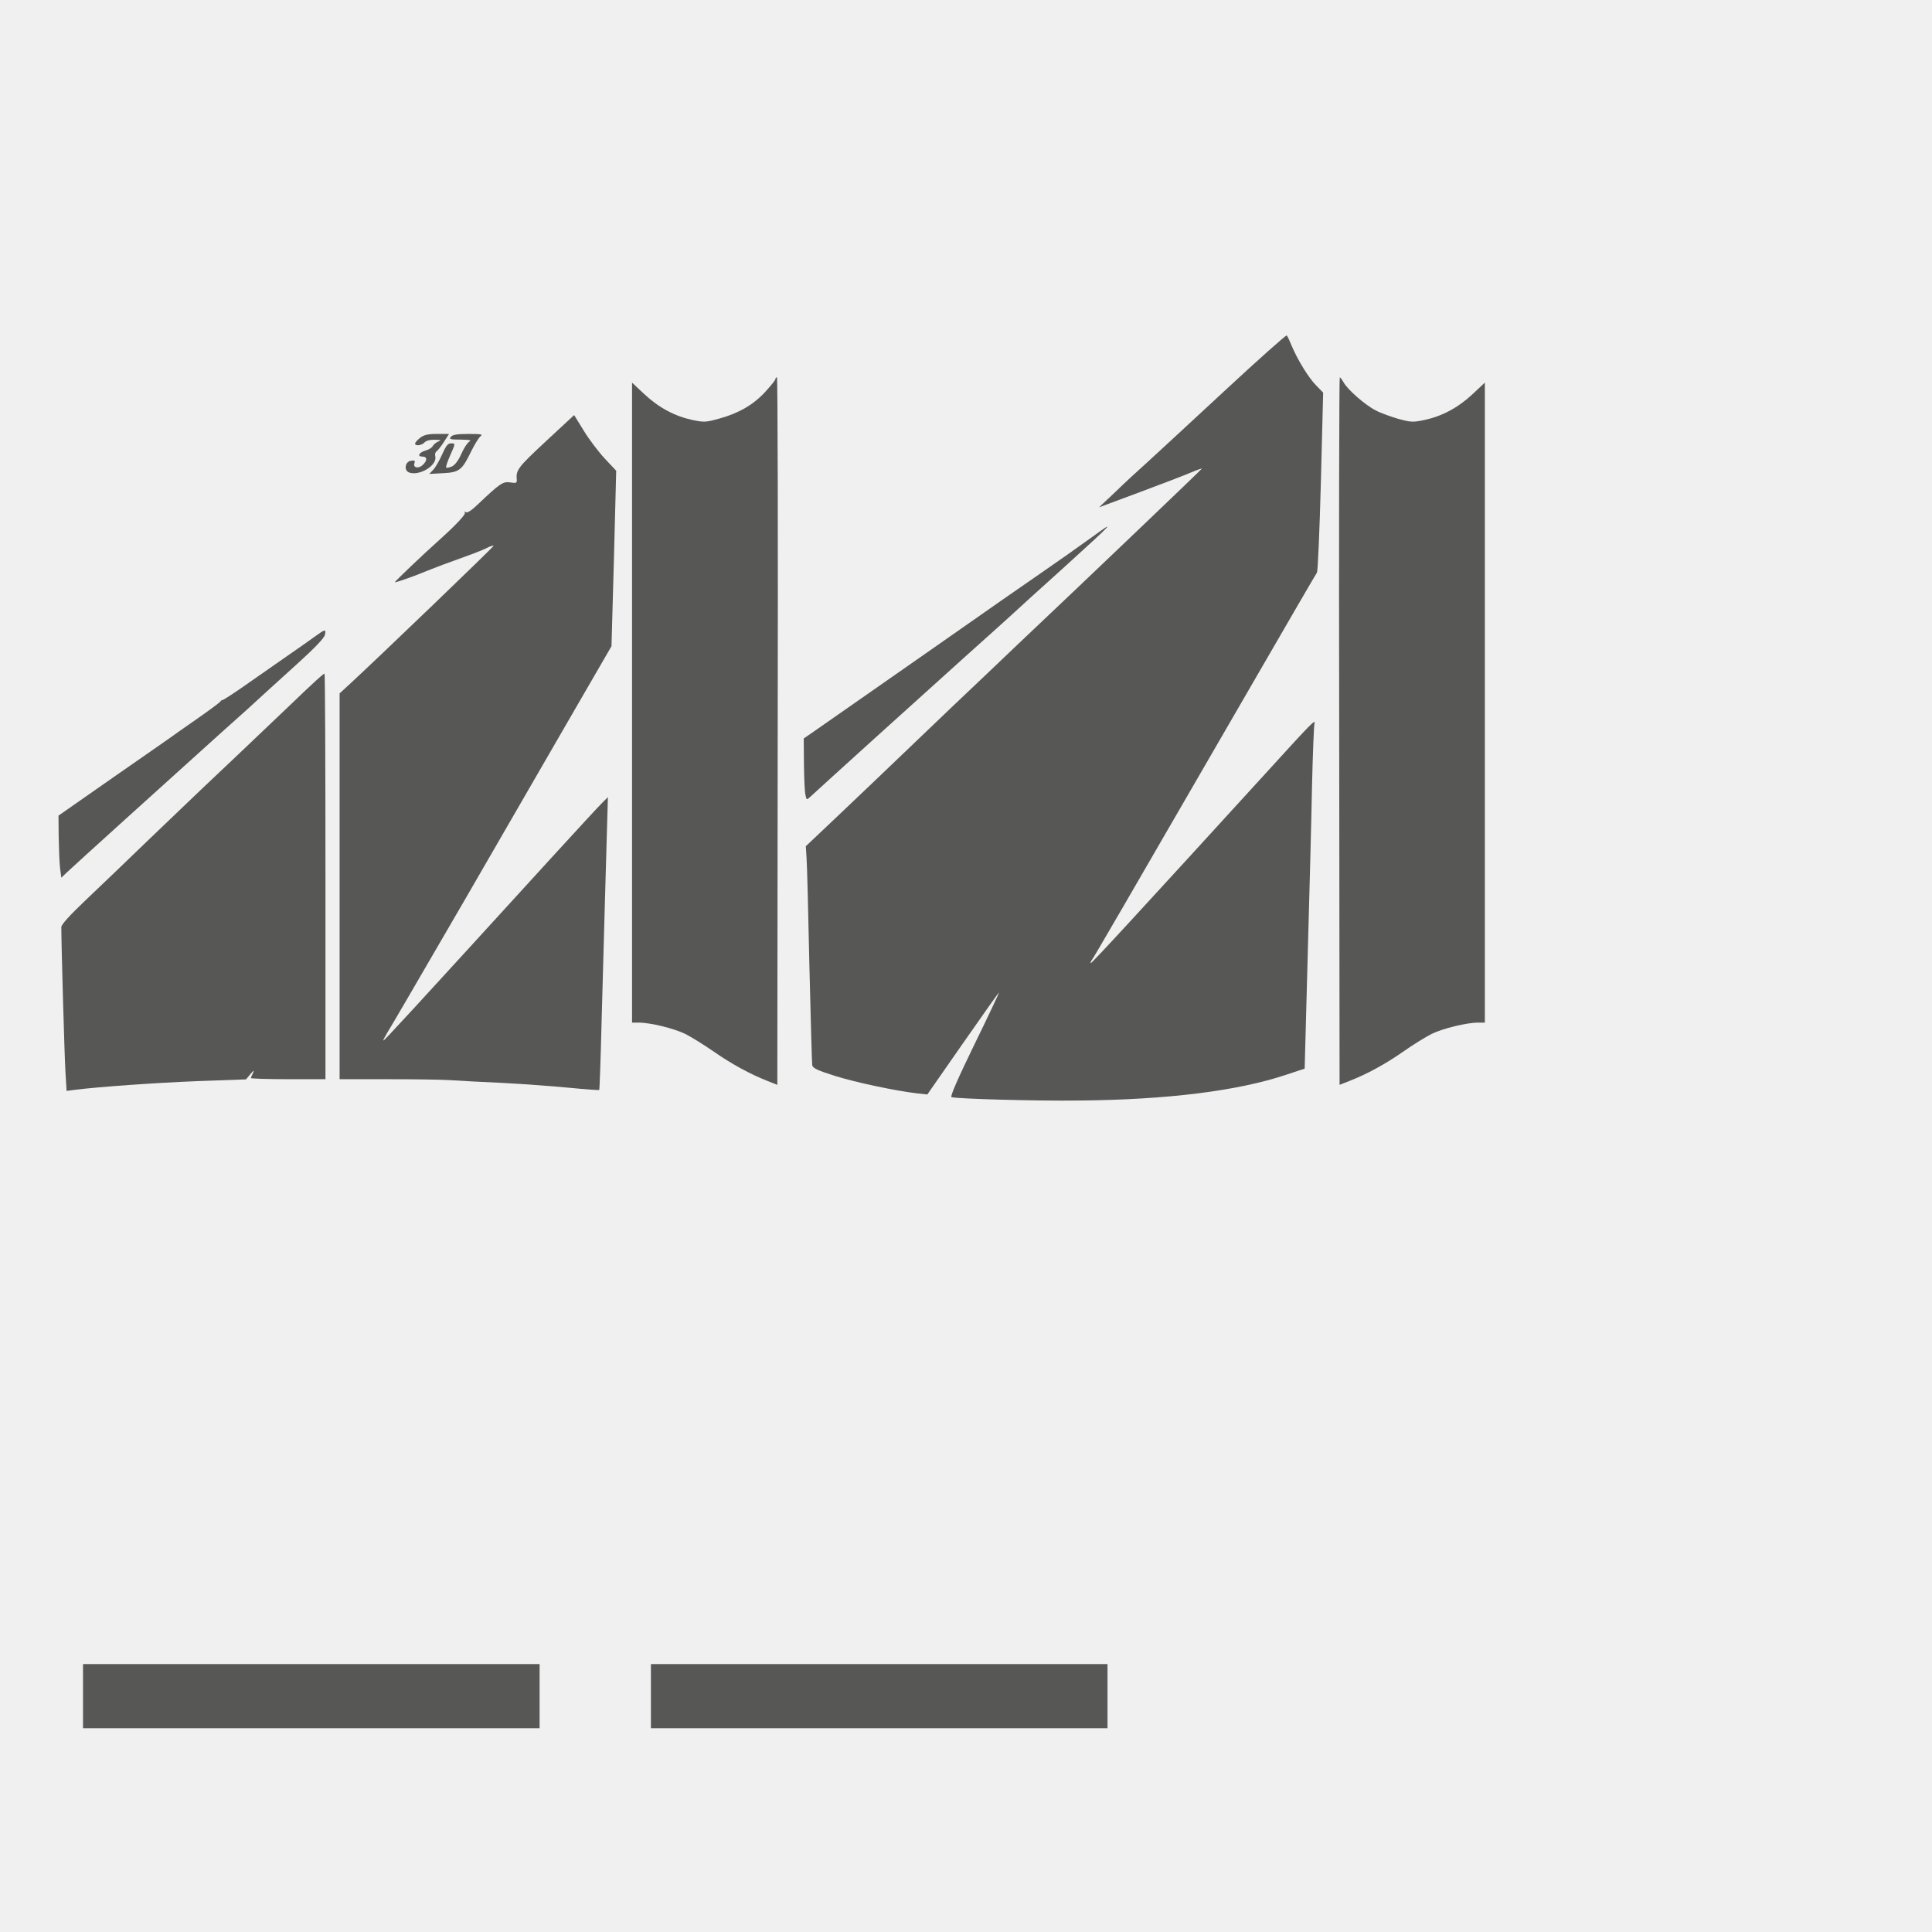
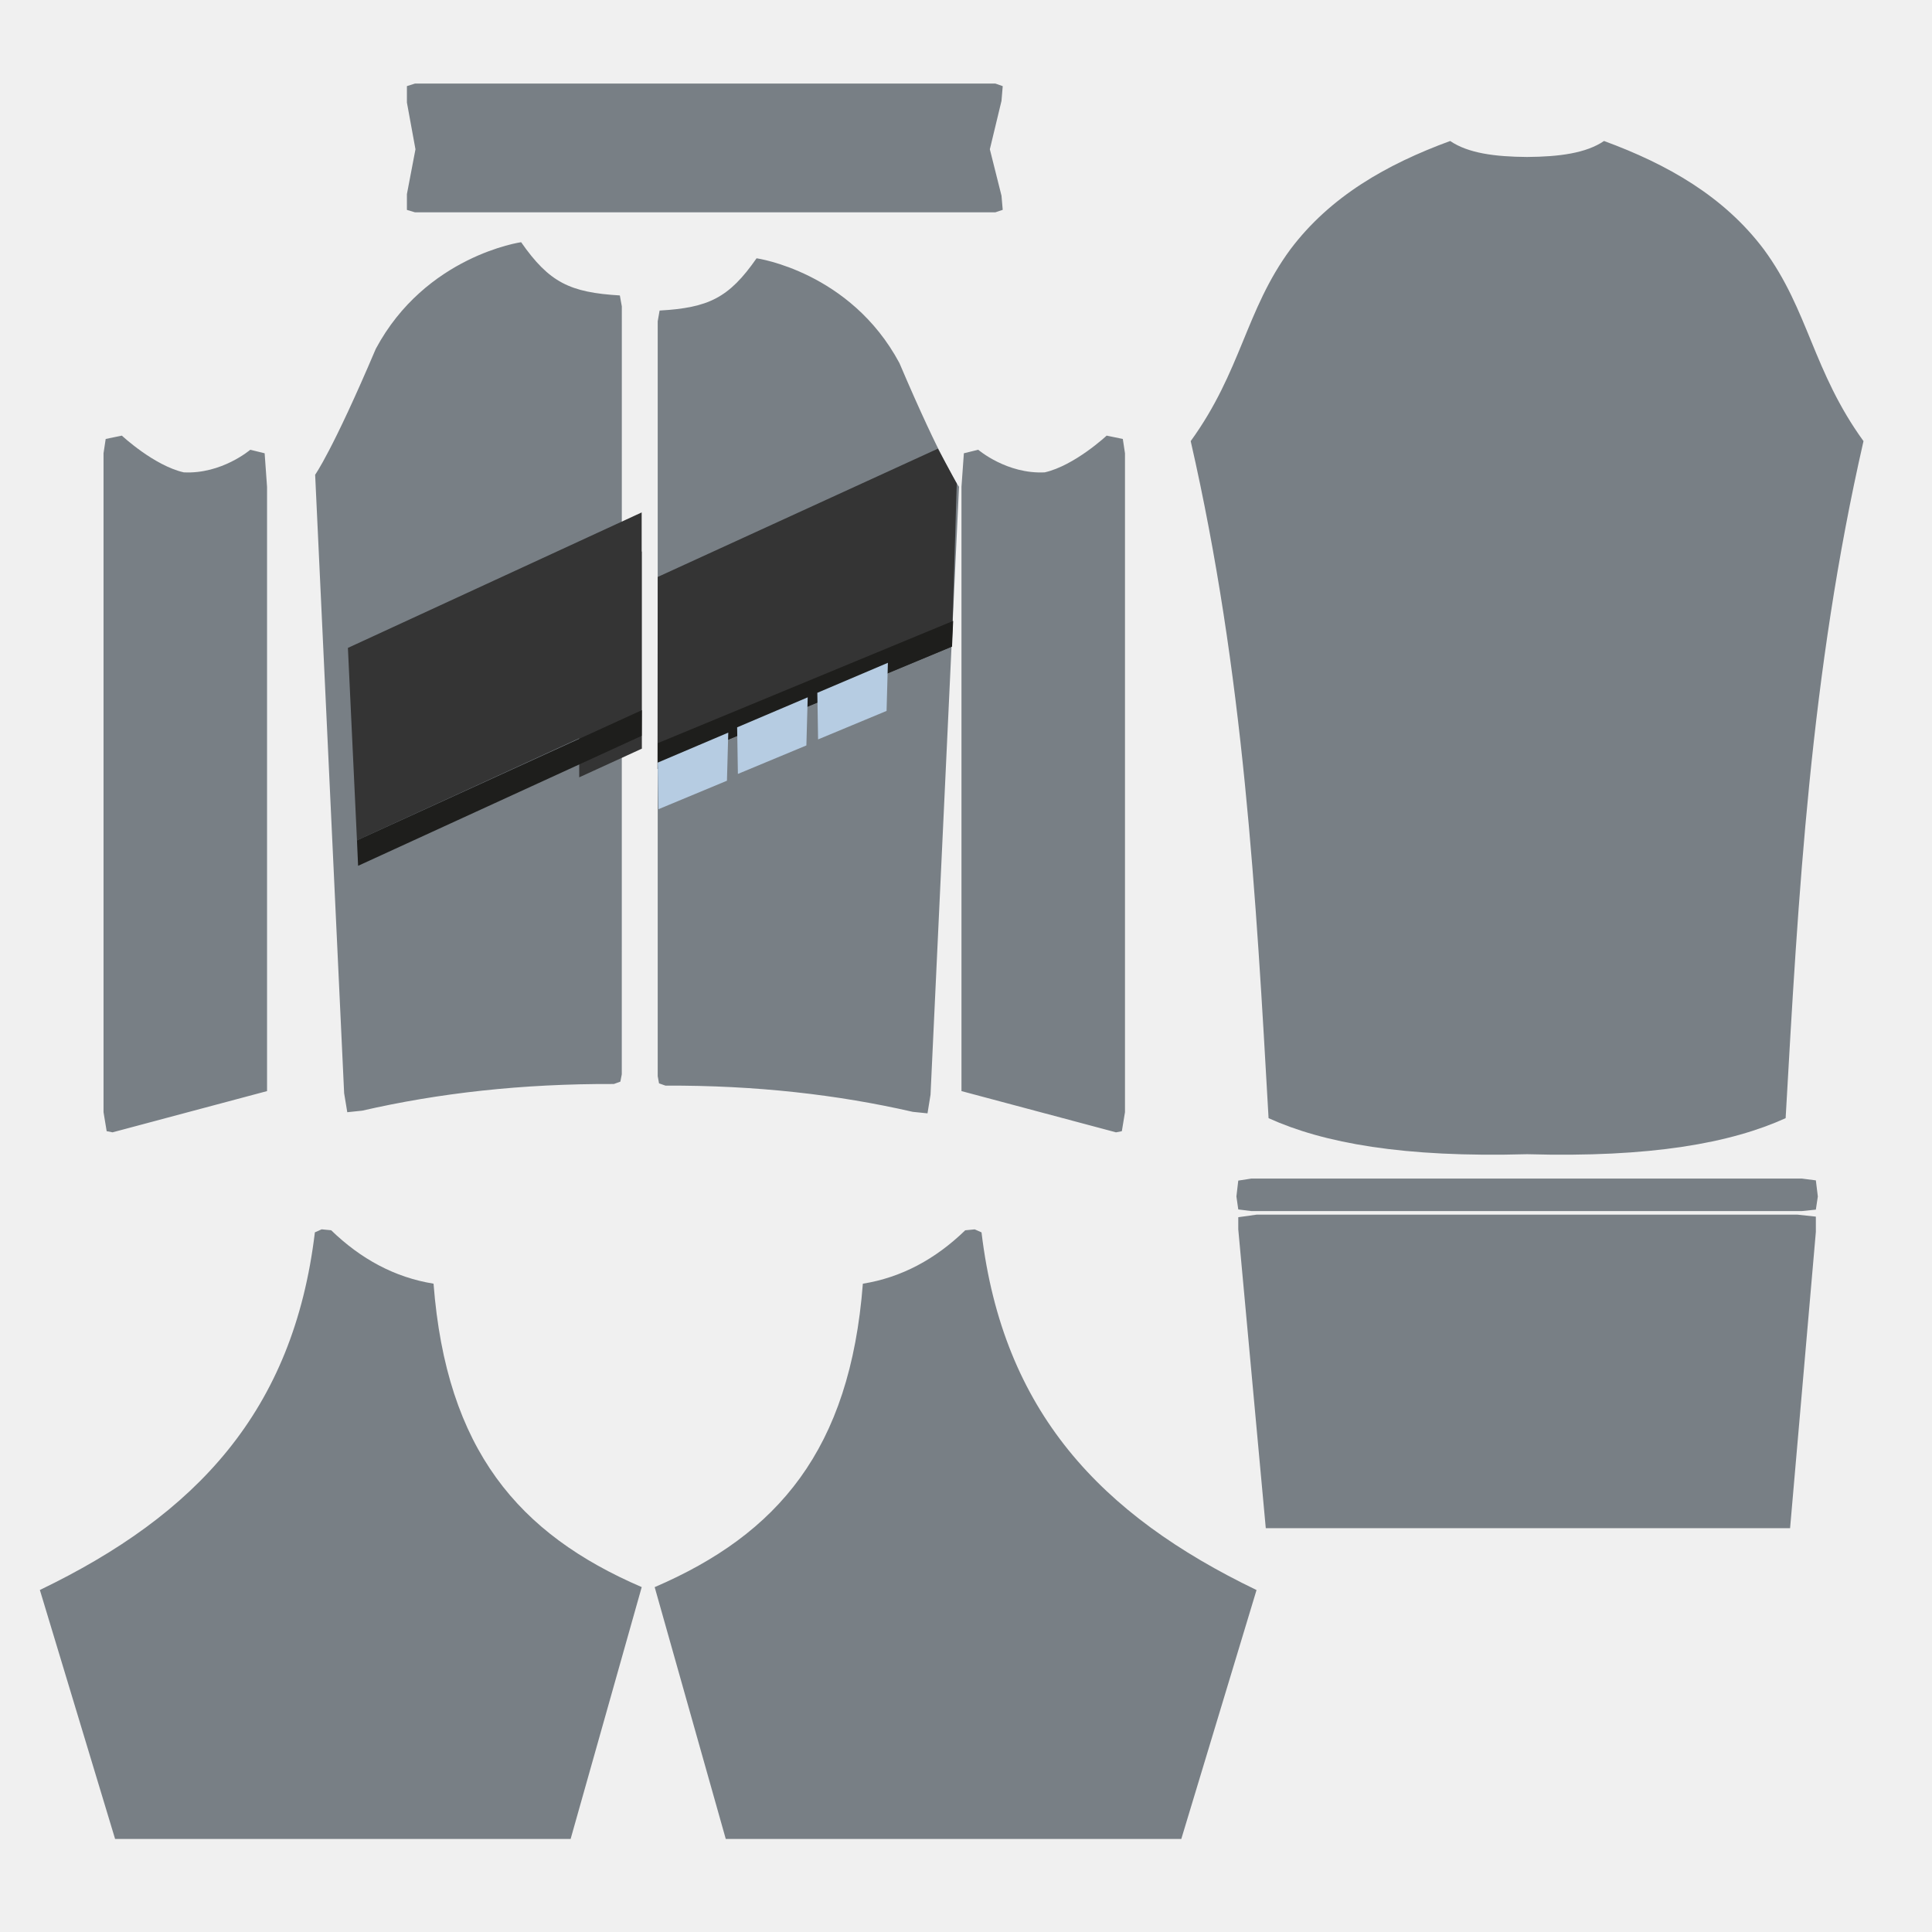
- <svg xmlns="http://www.w3.org/2000/svg" version="1.0" x="0px" y="0px" viewBox="0 0 1024 1024" preserveAspectRatio="preserve" style="enable-background:new 0 0 1024 1024;">
+ <svg xmlns="http://www.w3.org/2000/svg" version="1.1" id="Style_1" x="0px" y="0px" viewBox="0 0 1024 1024" style="enable-background:new 0 0 1024 1024;" xml:space="preserve">
  <style type="text/css">
-     .st0{fill:#E6E7E8;}
-     .st1{fill:#575756;}
-     .st2{fill:#FFFFFF;}
+ 	.st0{fill:#9A9999;}
+ 	.st1{fill:#343434;}
+ 	.st2{fill:#1E1E1C;}
+ 	.st3{fill:#B6CCE2;}
</style>
-   <g transform="translate(0,1024) scale(0.1,-0.1)" fill="#000000" stroke="none">
-     <path id="ZONE_x28_MAIN_x29_" class="st1" d="M6489 8167 c-179 -166 -363 -336 -408 -377 -46 -41 -122 -111 -169 -157 l-87 -82 215 80 c118 44 241 91 273 105 31 13 57 22 57 20 0 -3 -612 -588 -991 -946 -30 -29 -215 -205 -325 -309 -401 -384 -544 -520 -656 -626 l-127 -120 4 -65 c3 -36 9 -292 15 -570 7 -278 13 -514 15 -526 4 -16 27 -27 122 -57 113 -35 316 -78 433 -92 l55 -6 188 270 c104 149 190 271 192 271 2 0 -56 -124 -130 -275 -88 -181 -130 -277 -122 -280 24 -9 447 -21 678 -18 464 4 840 51 1094 136 l100 33 16 595 c9 327 20 734 23 904 4 171 10 319 13 330 7 26 -17 2 -238 -241 -699 -766 -944 -1032 -948 -1029 -2 3 1 10 6 17 10 12 138 233 876 1508 170 294 313 540 317 545 5 6 14 223 21 482 l12 472 -37 38 c-40 40 -100 138 -131 213 -10 25 -21 48 -25 52 -3 4 -152 -129 -331 -295z" />
-     <path id="ZONE_x28_SECOND_x29_" class="st1" d="M4110 8231 c0 -6 -25 -36 -55 -69 -63 -68 -139 -112 -244 -141 -69 -19 -79 -20 -141 -7 -93 20 -178 65 -255 137 l-65 61 0 -1696 0 -1696 35 0 c62 0 188 -31 247 -60 32 -16 99 -58 150 -93 96 -67 194 -120 285 -156 l53 -21 2 1875 c2 1031 0 1875 -4 1875 -5 0 -8 -4 -8 -9z" />
-     <path id="ZONE_x28_THIRD_x29_" class="st1" d="M7098 6365 l2 -1875 53 21 c92 36 188 88 284 155 51 36 119 78 151 94 59 29 185 60 247 60 l35 0 0 1696 0 1696 -65 -61 c-77 -72 -162 -117 -255 -137 -62 -13 -72 -12 -139 6 -40 12 -94 31 -120 45 -55 28 -150 111 -170 149 -8 14 -17 26 -20 26 -3 0 -5 -844 -3 -1875z" />
-     <path id="ZONE_x28_4_x29_" class="st1" d="M2891 7899 c-147 -137 -157 -150 -152 -203 1 -16 -4 -18 -34 -13 -39 6 -54 -4 -172 -116 -33 -32 -56 -47 -64 -42 -7 5 -10 4 -5 -3 5 -8 -48 -65 -128 -137 -92 -82 -246 -229 -243 -231 3 -3 111 35 162 57 11 5 52 20 90 35 39 14 102 37 140 51 39 14 83 32 98 40 16 8 31 13 33 10 3 -3 -603 -586 -767 -737 l-49 -45 0 -1022 0 -1023 253 0 c138 0 288 -2 332 -5 44 -3 172 -10 285 -15 113 -6 272 -18 354 -26 81 -8 150 -13 152 -11 2 2 8 172 13 378 16 567 20 735 27 964 l6 210 -30 -30 c-17 -16 -137 -147 -269 -291 -759 -832 -888 -972 -891 -969 -2 2 8 20 21 42 14 21 199 340 413 708 213 369 475 821 581 1005 l194 335 13 465 12 465 -62 66 c-34 37 -84 103 -111 148 l-50 81 -152 -141z" />
-     <path id="ZONE_x28_5_x29_" class="st1" d="M2226 7919 c-14 -11 -26 -25 -26 -30 0 -15 36 -10 50 6 8 9 29 15 54 14 33 0 37 -2 19 -9 -12 -5 -25 -16 -30 -25 -5 -9 -22 -19 -38 -23 -34 -10 -46 -32 -16 -32 26 0 27 -21 1 -45 -23 -21 -53 -14 -43 11 4 12 1 15 -18 12 -33 -4 -40 -53 -9 -63 57 -18 149 40 137 87 -3 10 0 21 7 26 6 4 24 26 39 50 l27 42 -64 0 c-49 0 -69 -5 -90 -21z" />
-     <path id="ZONE_x28_6_x29_" class="st1" d="M2390 7925 c-11 -13 -4 -15 51 -15 49 -1 60 -3 46 -11 -10 -6 -29 -35 -42 -65 -15 -34 -33 -58 -49 -66 -15 -6 -28 -9 -31 -6 -3 3 6 30 20 62 30 68 30 66 4 66 -15 0 -26 -14 -45 -57 -14 -32 -35 -69 -47 -82 l-22 -23 72 4 c87 4 102 16 149 113 19 39 42 76 51 83 14 10 3 12 -64 12 -59 0 -84 -4 -93 -15z" />
-     <path id="ZONE_x28_7_x29_" class="st1" d="M5793 7397 c-116 -83 -151 -108 -258 -182 -56 -38 -340 -236 -631 -440 -291 -203 -555 -387 -586 -409 l-58 -40 1 -135 c1 -75 4 -149 8 -164 6 -28 6 -28 26 -10 59 55 594 539 810 733 138 123 259 233 270 243 11 11 127 116 258 234 273 248 284 260 160 170z" />
-     <path id="ZONE_x28_8_x29_" class="st1" d="M1670 6867 c-25 -18 -81 -58 -125 -88 -44 -31 -142 -99 -218 -152 -76 -54 -142 -97 -147 -97 -4 0 -10 -4 -12 -8 -1 -4 -59 -47 -128 -95 -69 -48 -129 -90 -135 -95 -5 -4 -142 -99 -303 -211 l-292 -204 1 -111 c1 -61 4 -135 7 -165 l7 -53 25 24 c25 25 539 489 815 738 135 120 174 156 249 225 12 11 85 77 163 148 91 82 142 136 145 152 7 32 2 31 -52 -8z" />
-     <path id="ZONE_x28_9_x29_" class="st1" d="M1675 6633 c-22 -20 -90 -84 -150 -142 -61 -58 -182 -173 -269 -256 -178 -168 -174 -164 -462 -440 -115 -111 -267 -257 -339 -325 -85 -81 -130 -130 -130 -144 0 -96 17 -692 22 -770 l6 -98 46 6 c128 16 426 37 652 46 l253 9 23 28 c18 21 22 23 14 6 -6 -12 -11 -24 -11 -27 0 -3 89 -6 198 -6 l197 0 0 1075 c0 591 -2 1075 -5 1075 -3 0 -23 -17 -45 -37z" />
-     <path id="ZONE_x28_10_x29_" class="st1" d="M440 1250 l0 -170 1210 0 1210 0 0 170 0 170 -1210 0 -1210 0 0 -170z" />
-     <path id="ZONE_x28_11_x29_" class="st1" d="M3450 1250 l0 -170 1210 0 1210 0 0 170 0 170 -1210 0 -1210 0 0 -170z" />
-   </g>
+   <path id="ZONE_x28_Main_Body_x29_" class="st0" style=" stroke:none;fill-rule:nonzero;fill:rgb(47.059%,49.8%,52.1%);fill-opacity:1;" d="M 141.559 578.297 L 59.629 600.164 L 56.535 599.547 L 54.871 589.457 L 54.871 240.246 L 56.02 232.656 L 64.594 230.891 C 64.594 230.891 81.559 246.75 97.395 250.359 C 117.496 251.383 132.656 238.379 132.656 238.379 L 140.266 240.246 L 141.539 258.031 L 141.539 578.297 Z M 141.559 578.297      M 329.559 569.395 L 328.801 573.293 L 325.355 574.543 C 276.535 574.34 232.371 579.406 191.957 588.676 L 184.062 589.496 L 182.398 579.406 L 167.035 251.609 C 167.035 251.609 176.125 239.137 199.18 184.883 C 225.602 135.527 276.207 128.371 276.207 128.371 C 291.199 149.848 302.152 154.996 328.535 156.594 L 329.578 162.398 Z M 329.559 569.395   M348.6,570.4l0.7,3.8     l3.4,1.2c48-0.2,91.4,4.8,131.1,13.9l7.8,0.8l1.6-9.9l15.1-322.2c0,0-8.9-12.3-31.6-65.6c-26-48.5-75.7-55.5-75.7-55.5     c-14.7,21.1-25.5,26.2-51.4,27.7l-1,5.7L348.6,570.4L348.6,570.4z   M 509.578 578.297 L 591.508 600.164 L 594.605 599.547 L 596.266 589.457 L 596.266 240.246 L 595.117 232.656 L 586.543 230.891 C 586.543 230.891 569.578 246.75 553.742 250.359 C 533.641 251.383 518.48 238.379 518.48 238.379 L 510.871 240.246 L 509.602 258.031 L 509.602 578.297 Z M 509.578 578.297      M 524.637 79.117 L 530.809 53.477 L 531.465 45.66 L 527.547 44.289 L 219.957 44.289 L 215.672 45.641 L 215.672 54.34 L 220.207 79.117 L 215.672 102.891 L 215.672 111.262 L 219.957 112.535 L 527.547 112.535 L 531.465 111.219 L 530.809 103.711 Z M 524.637 79.117  M 302.441 974.688 L 61.004 974.688 L 21.129 842.727 C 103.918 802.852 155.527 748.062 166.891 653.168 L 170.48 651.57 L 175.527 652.062 C 191.262 667.301 209.23 677.066 229.785 680.371 C 236.574 768.41 274.891 813.129 340.125 841.191 Z M 302.441 974.688  M 384.676 974.688 L 626.113 974.688 L 665.988 842.75 C 583.199 802.871 531.59 748.082 520.227 653.191 L 516.637 651.59 L 511.59 652.082 C 495.855 667.324 477.887 677.086 457.332 680.391 C 450.543 768.43 412.227 813.148 346.996 841.211 Z M 384.676 974.688  M 948.781 809.969 L 670.891 809.969 L 656.309 651.57 L 656.309 645.148 L 665.988 643.793 L 952.738 643.793 L 962.441 644.84 L 962.441 652.922 Z M 948.781 809.969 M 962.441 625.621 L 954.953 624.656 L 663.301 624.656 L 656.309 625.742 L 655.324 634.152 L 656.309 641.027 L 663.301 641.906 L 954.953 641.906 L 962.441 641.129 L 963.488 634.152 Z M 962.441 625.621   M 934.871 132.184 C 913.766 104.125 883.836 87.078 850.176 74.727 C 840.676 81.191 826.461 83.078 809.395 83.199 C 792.348 83.078 778.133 81.211 768.617 74.727 C 734.934 87.078 705.027 104.125 683.918 132.184 C 660.184 164.43 657.969 196.676 631.098 233.805 C 659.301 357.211 665.684 474.891 672.371 592.656 C 701.496 605.848 743.773 613.602 809.395 611.754 C 875.016 613.602 917.312 605.848 946.422 592.656 C 953.109 474.891 959.488 357.23 987.691 233.805 C 960.82 196.699 958.605 164.43 934.871 132.184 Z M 934.871 132.184 " />
+   <path id="ZONE_x28_Colour_1" class="st1" d="M184.4,343.4l155.7-71.8v104.5l-150.9,69.3L184.4,343.4z M348.6,305.8l148.5-68l10,18.5  l-2.6,86.4l-156,64.9L348.6,305.8z M306.9,307.7l33.3-15.4v104.5L307,412L306.9,307.7z" />
+   <path id="ZONE_x28_Colour_2" class="st2" d="M189.2,445.4l151-69l-0.1,13.6l-150.3,68.9L189.2,445.4z M348.6,393.9l156.6-64.8l-0.6,13.6  l-156,64.9L348.6,393.9z" />
+   <path id="ZONE_x28_Colour_3" class="st3" d="M386,388.3l-37.4,15.9l0.4,24.7l36.3-15.1 M428.1,369.6l-37.4,15.9l0.4,24.7l36.3-15.1   M470.6,351.3l-37.4,15.9l0.4,24.7l36.3-15.1" />
</svg>
